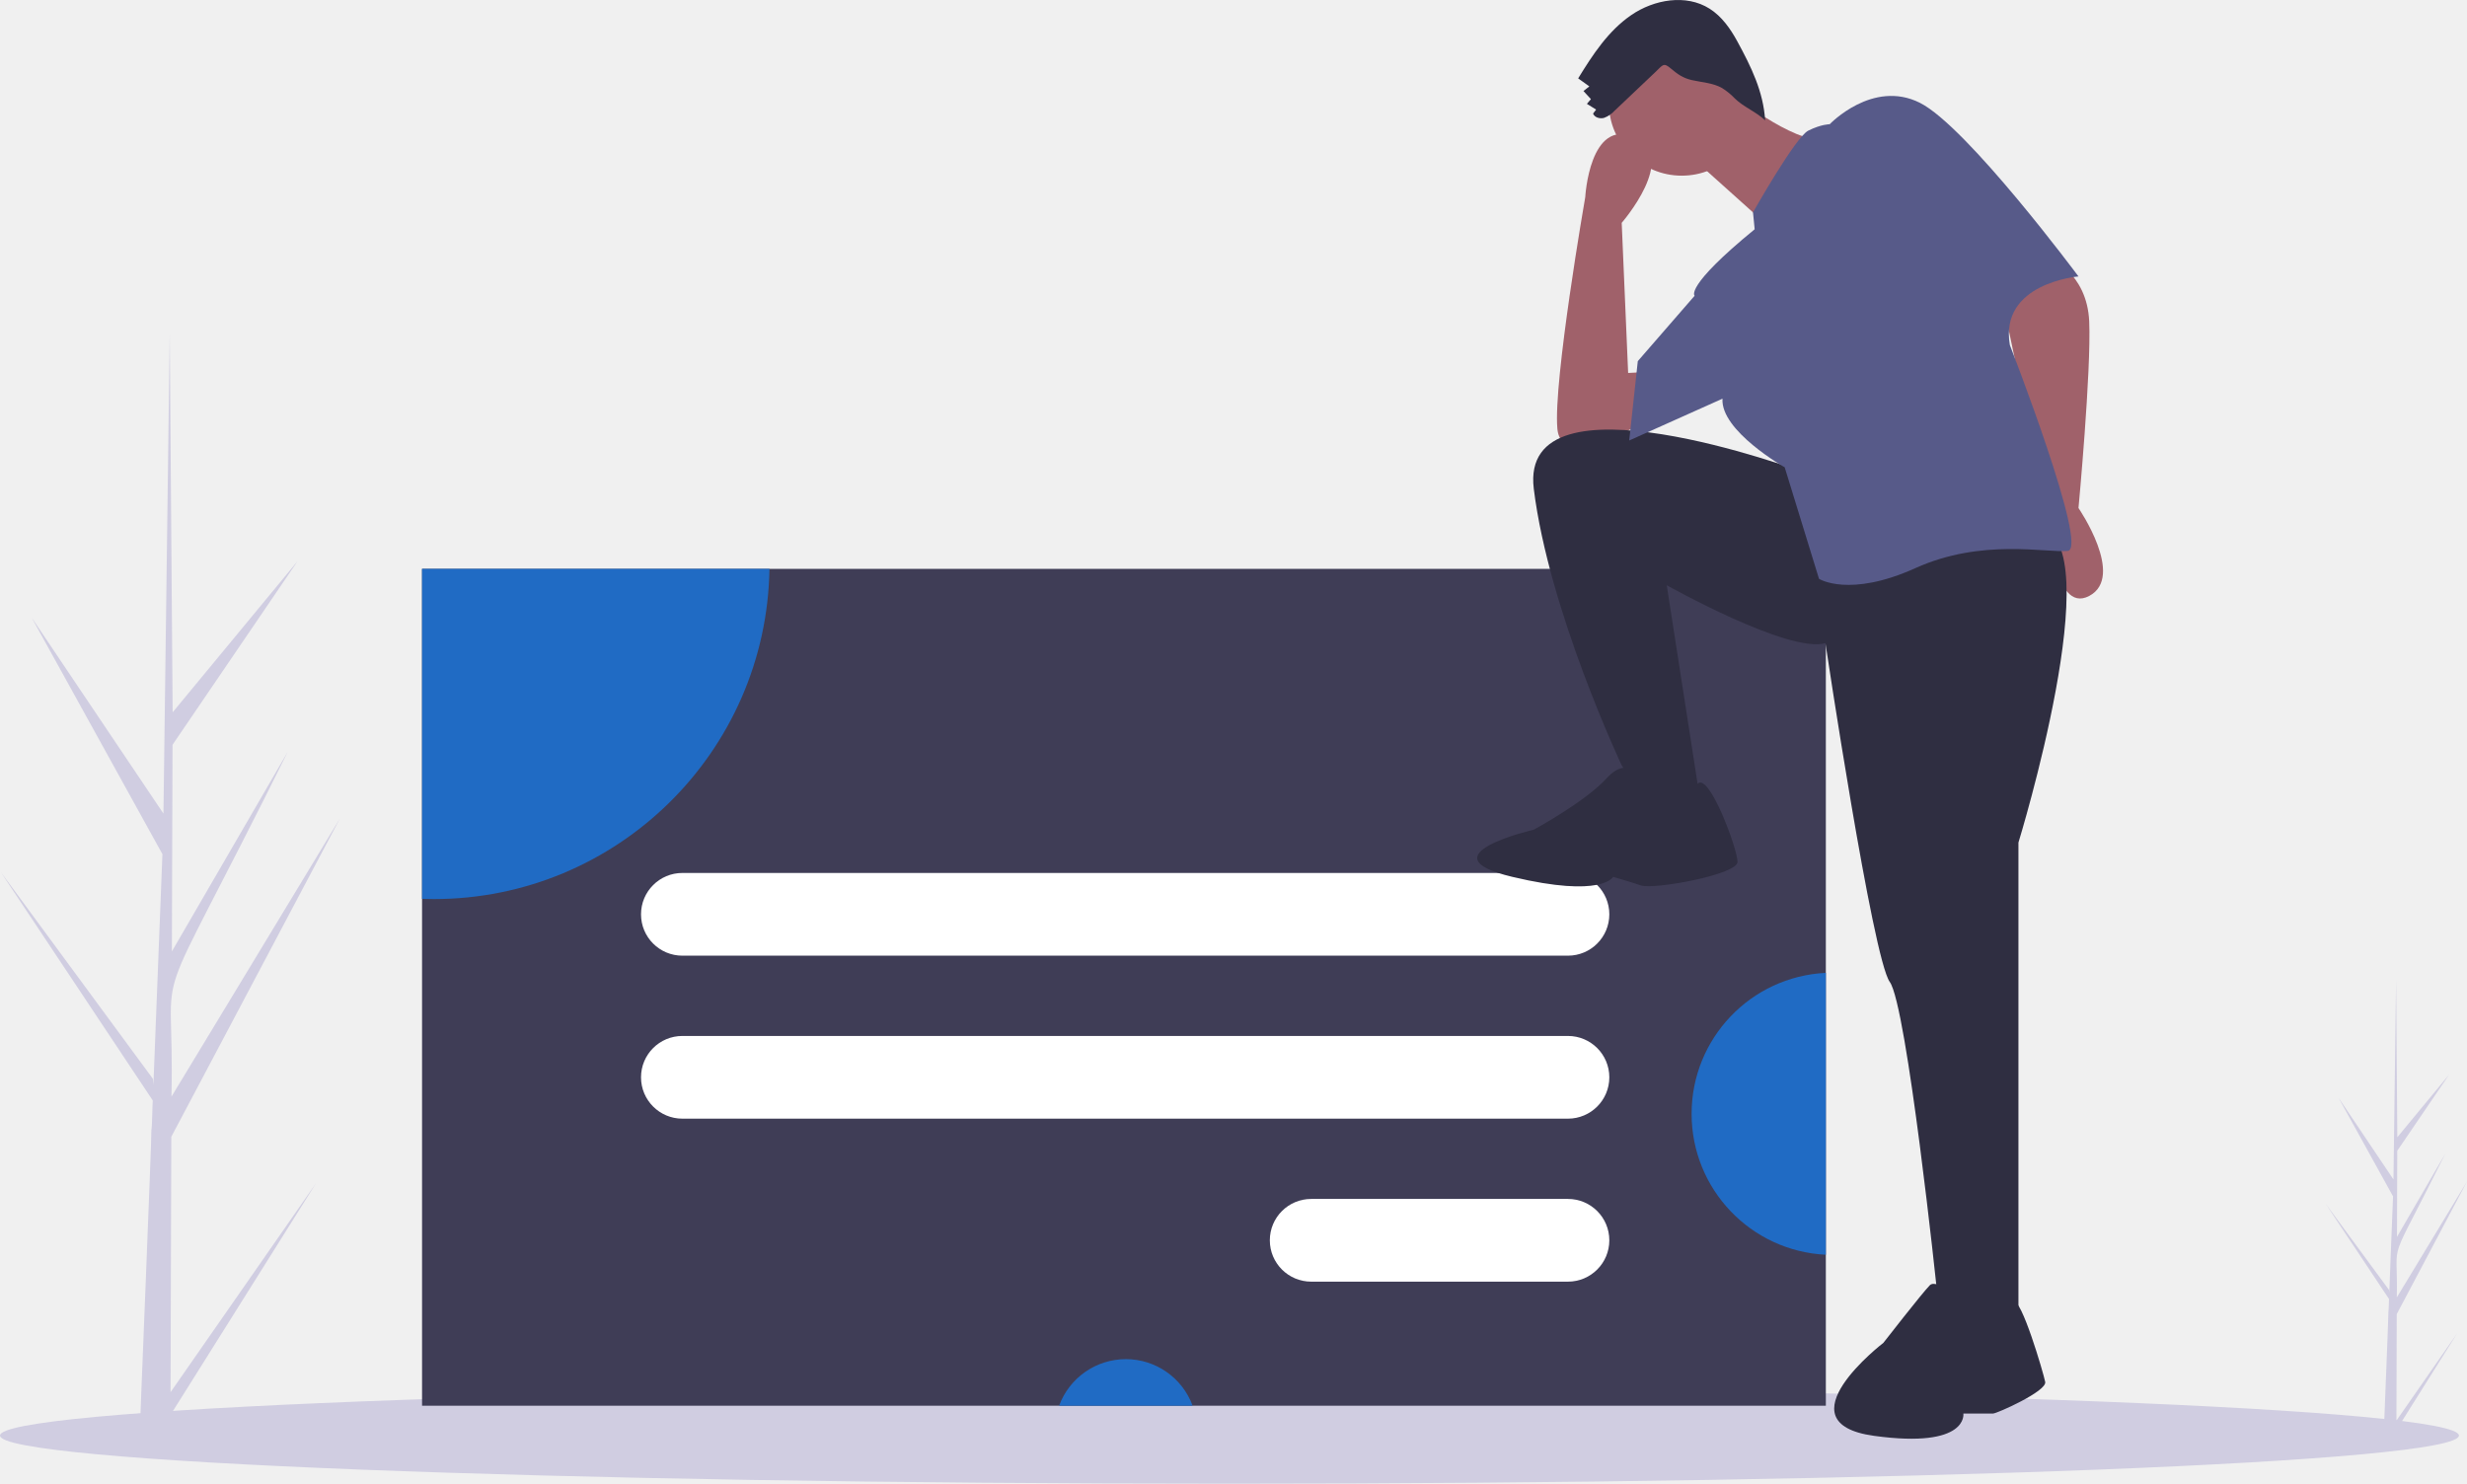
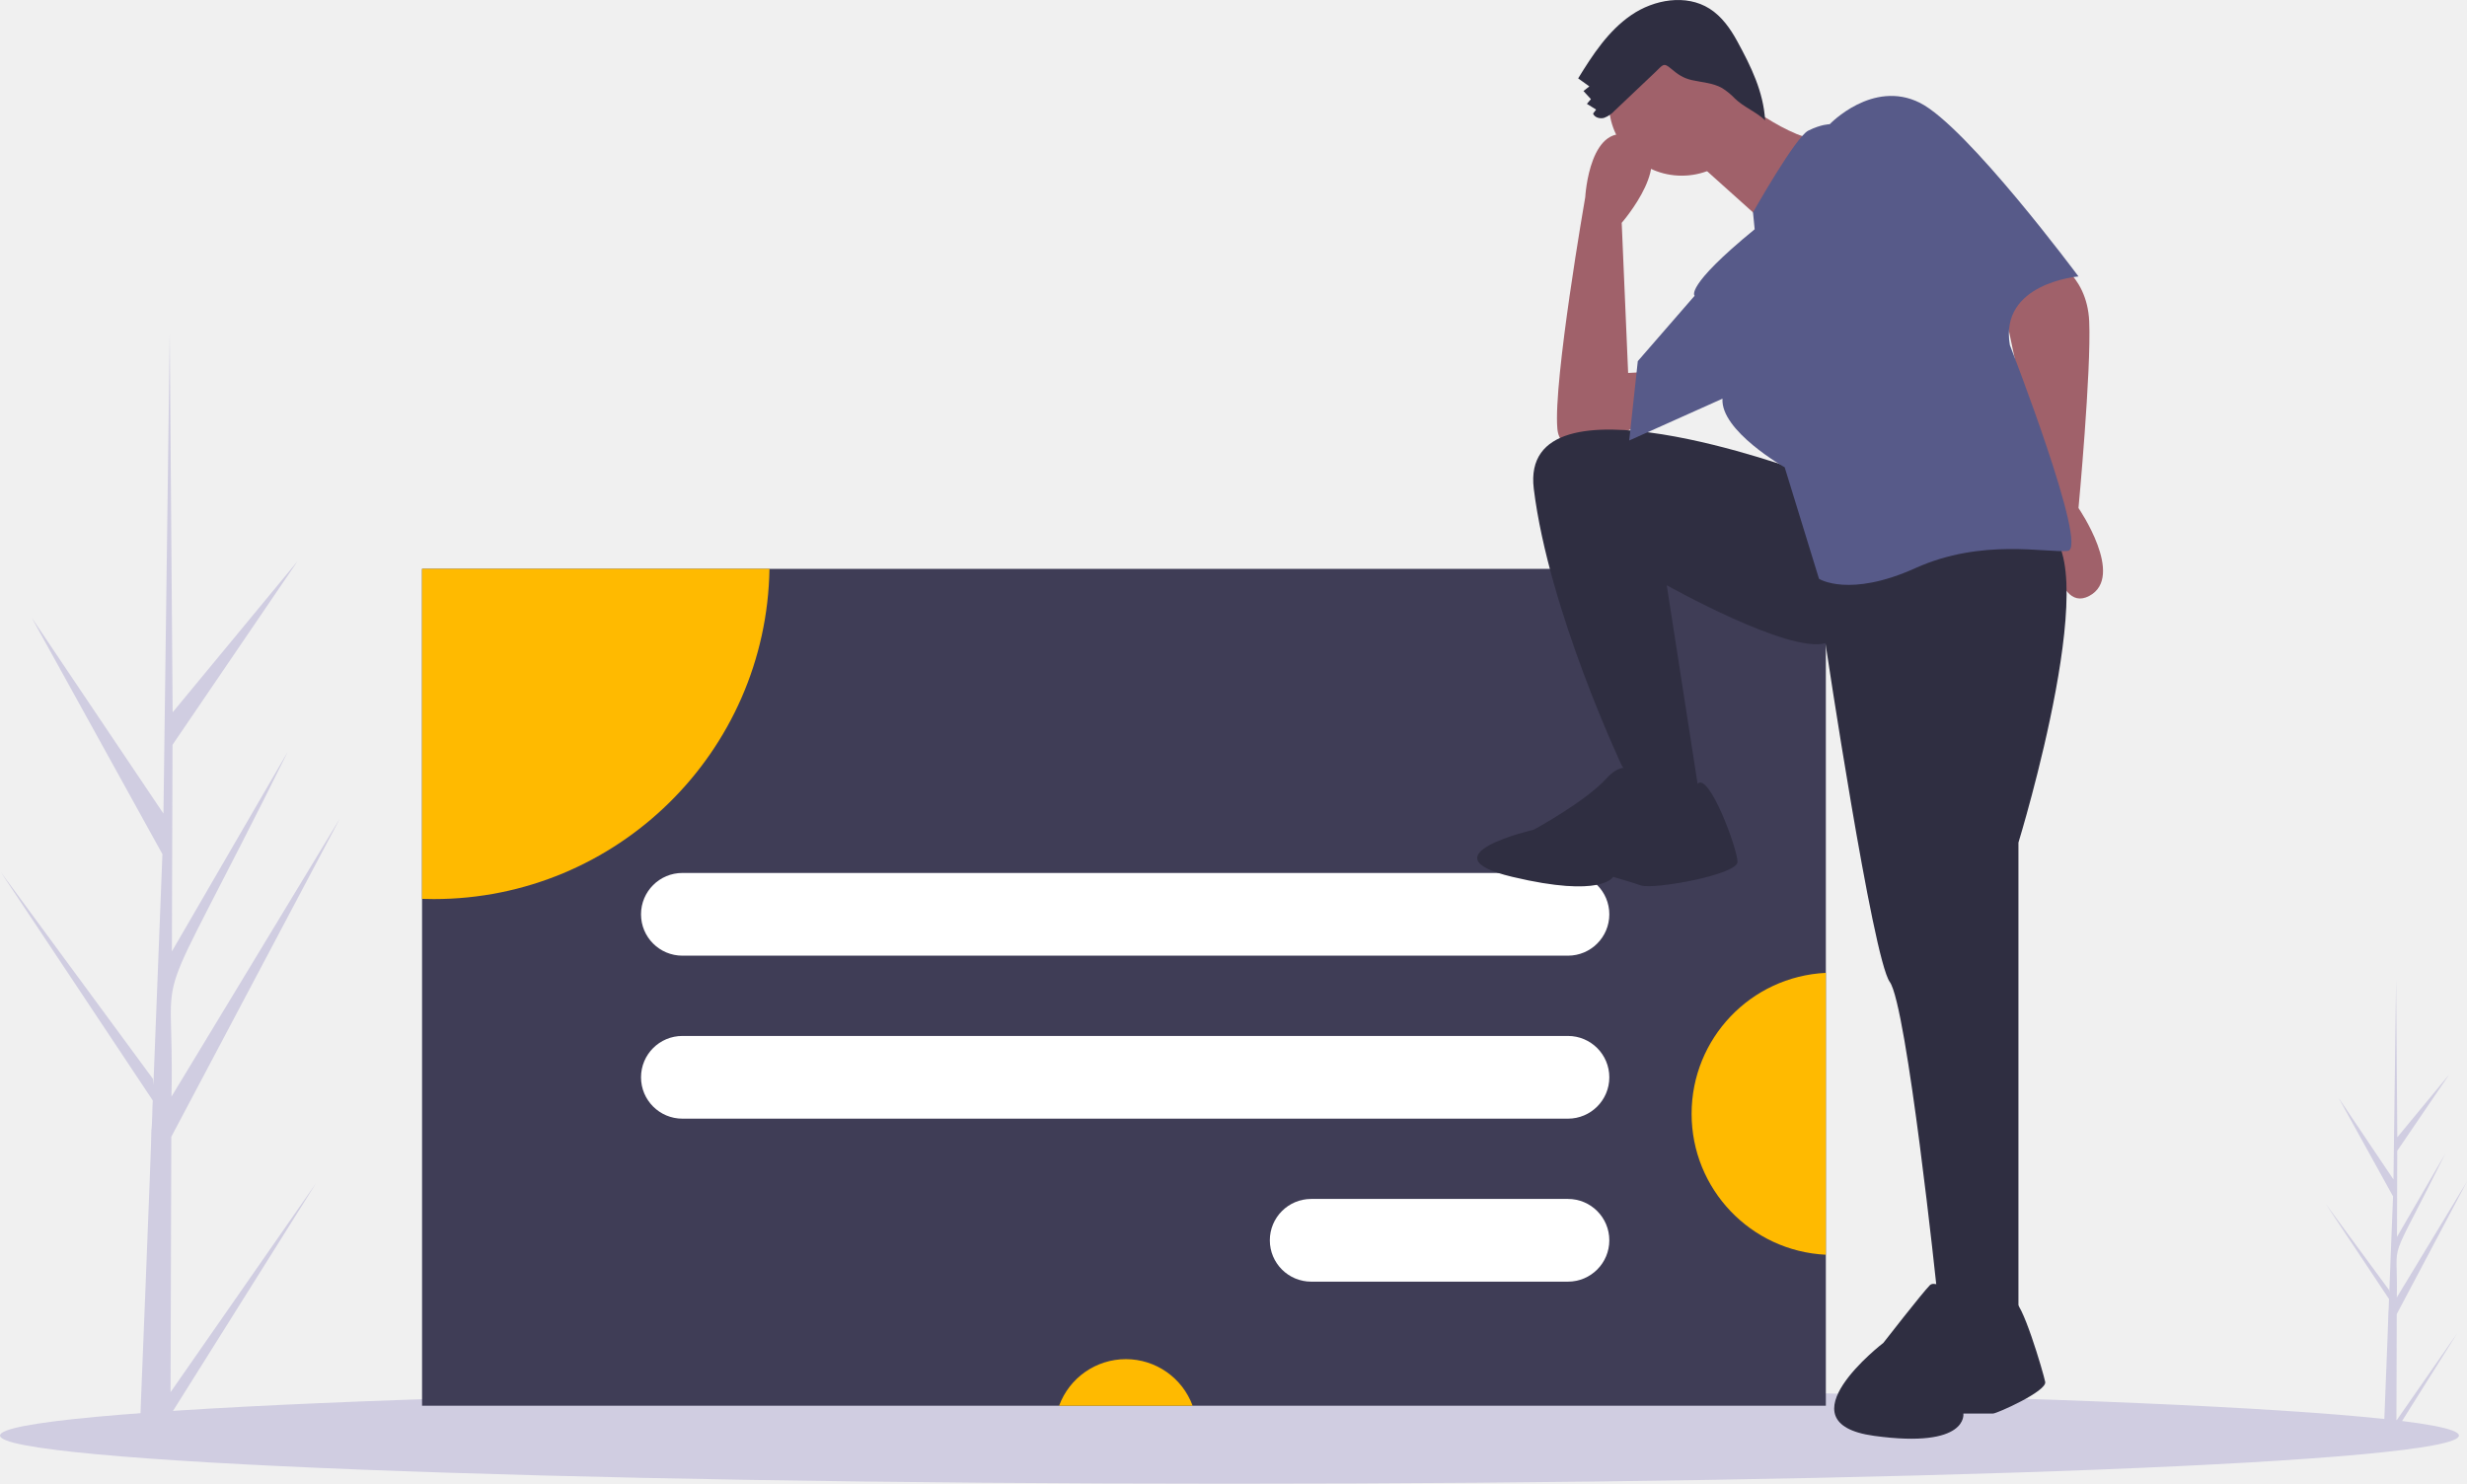
<svg xmlns="http://www.w3.org/2000/svg" id="b59c9f89-c93e-413f-a14b-776784e615e2" data-name="Layer 1" width="1075.516" height="646.899" viewBox="0 0 1075.516 646.899">
  <path d="M136.593,733.557l63.431-91.138L136.561,743.471l-.037,10.369q-6.785-.057-13.433-.441c-.02-2.354,5.371-131.899,5.142-134.243.313-.089.488-12.252.613-12.785L62.578,506.777,128.916,596.945l.198,2.666,3.935-100.648L76.086,395.895,133.5,481.278c.021-1.369,2.717-208.023,2.744-209.298.016.677,1.254,164.455,1.263,165.145l54.479-65.923-54.531,80.088-.279,90.079,50.556-87.108C124.639,581.295,138.602,536.842,136.99,604.702l73.436-121.291L136.927,622.176Z" transform="translate(-62.24207 -126.5504)" fill="#d0cde1" />
  <path d="M1106.99,745.93l26.433-37.98-26.447,42.111-.015,4.321q-2.828-.024-5.598-.184c-.008-.981,2.238-54.966,2.143-55.942.13-.037.204-5.106.255-5.328L1076.146,651.426l27.645,37.575.082,1.111,1.64-41.942-23.738-42.951,23.926,35.581c.009-.571,1.132-86.688,1.143-87.22.007.282.522,68.533.526,68.82l22.703-27.472L1107.349,628.303l-.116,37.538,21.068-36.3c-26.293,52.938-20.474,34.413-21.145,62.692l30.602-50.545-30.629,57.827Z" transform="translate(-62.24207 -126.5504)" fill="#d0cde1" />
  <ellipse cx="536" cy="625.899" rx="536" ry="21" fill="#d0cde1" />
  <rect x="184" y="248.031" width="612" height="364.87" fill="#3f3d56" />
-   <path d="M397.702,374.581a146.354,146.354,0,0,1-146.32,143.97c-1.72,0-3.43-.03-5.14-.09V374.581Z" transform="translate(-62.24207 -126.5504)" fill="#206bc4" />
-   <path d="M582.179,739.451H523.972a31.008,31.008,0,0,1,58.207,0Z" transform="translate(-62.24207 -126.5504)" fill="#206bc4" />
-   <path d="M858.242,550.721v122.9a61.523,61.523,0,0,1,0-122.9Z" transform="translate(-62.24207 -126.5504)" fill="#206bc4" />
+   <path d="M397.702,374.581a146.354,146.354,0,0,1-146.32,143.97c-1.72,0-3.43-.03-5.14-.09V374.581Z" transform="translate(-62.24207 -126.5504)" fill="#ffba00" />
+   <path d="M582.179,739.451H523.972a31.008,31.008,0,0,1,58.207,0Z" transform="translate(-62.24207 -126.5504)" fill="#ffba00" />
+   <path d="M858.242,550.721v122.9a61.523,61.523,0,0,1,0-122.9Z" transform="translate(-62.24207 -126.5504)" fill="#ffba00" />
  <rect x="279.459" y="380.615" width="422.142" height="36.062" rx="18.031" fill="#fff" />
  <rect x="279.459" y="451.679" width="422.142" height="36.062" rx="18.031" fill="#fff" />
  <rect x="553.597" y="522.743" width="148.004" height="36.062" rx="18.031" fill="#fff" />
  <path d="M955.294,238.67s16.829,6.545,17.764,28.048-4.675,81.339-4.675,81.339,20.568,29.918,4.675,38.332-17.764-33.657-17.764-33.657l-18.699-88.818S947.814,237.735,955.294,238.67Z" transform="translate(-62.24207 -126.5504)" fill="#a0616a" />
  <path d="M783.267,307.855s-40.202,26.178-42.072,5.61S753.349,212.492,753.349,212.492s1.87-34.592,21.503-26.178-5.61,37.397-5.61,37.397l2.805,65.445,18.699-.935Z" transform="translate(-62.24207 -126.5504)" fill="#a0616a" />
  <path d="M847.777,332.163s-123.411-45.812-116.866,7.479,38.332,120.606,38.332,120.606l11.219,17.764h23.373L788.876,381.714s53.291,29.918,69.185,25.243c0,0,20.568,137.435,28.048,147.719s20.568,134.63,20.568,134.63l12.154,14.959h23.373V493.906s40.202-130.89,9.349-137.435S847.777,332.163,847.777,332.163Z" transform="translate(-62.24207 -126.5504)" fill="#2f2e41" />
  <path d="M777.657,465.858s-5.61-10.284-14.959,0-31.788,22.438-31.788,22.438-48.616,11.219-9.349,20.568,43.942,0,43.942,0,6.545,1.87,12.154,3.74S819.729,507.93,819.729,502.32s-12.379-39.134-17.408-34.058S777.657,465.858,777.657,465.858Z" transform="translate(-62.24207 -126.5504)" fill="#2f2e41" />
  <path d="M920.623,695.011s-13.785-11.352-17.029-8.109-20.272,25.138-20.272,25.138-45.41,34.868-4.054,40.544,38.923-9.731,38.923-9.731h12.974c1.622,0,23.516-9.731,22.705-13.785s-10.542-37.116-13.785-34.776S920.623,695.011,920.623,695.011Z" transform="translate(-62.24207 -126.5504)" fill="#2f2e41" />
  <circle cx="733.179" cy="44.805" r="31.788" fill="#a0616a" />
  <path d="M817.859,167.615s24.308,20.568,41.137,20.568S834.688,226.516,834.688,226.516l-36.462-32.723Z" transform="translate(-62.24207 -126.5504)" fill="#a0616a" />
  <path d="M827.208,226.516l-.728-7.366s18.492-32.836,24.101-35.641,9.349-2.805,9.349-2.805,18.699-19.634,39.267-9.349,69.185,75.729,69.185,75.729-34.592,2.805-29.918,29.918c0,0,34.592,88.818,25.243,89.753s-37.397-5.61-66.38,7.479-42.072,4.675-42.072,4.675l-14.959-48.616s-28.048-15.894-27.113-29.918L772.515,318.607l3.74-34.592,24.776-28.515S796.356,251.759,827.208,226.516Z" transform="translate(-62.24207 -126.5504)" fill="#575a89" />
  <path d="M766.18,174.792a11.737,11.737,0,0,1-4.616,3.144c-1.811.511-4.092-.116-4.813-1.853l1.344-1.749-4.029-2.504,1.756-2.06-3.246-3.524,2.562-2.032-4.877-3.488c6.321-10.315,13.157-20.758,23.137-27.596s23.925-9.267,34.148-2.8c5.308,3.358,9.061,8.687,12.068,14.202,6.047,11.09,11.376,21.901,12.163,34.508-3.798-3.699-9.343-5.783-13.141-9.482a28.463,28.463,0,0,0-5.669-4.641c-3.973-2.24-8.726-2.438-13.173-3.449-3.74-.85-6.166-2.535-8.995-4.945-3.366-2.867-3.503-1.758-6.901,1.469Q775.044,166.397,766.18,174.792Z" transform="translate(-62.24207 -126.5504)" fill="#2f2e41" />
</svg>
